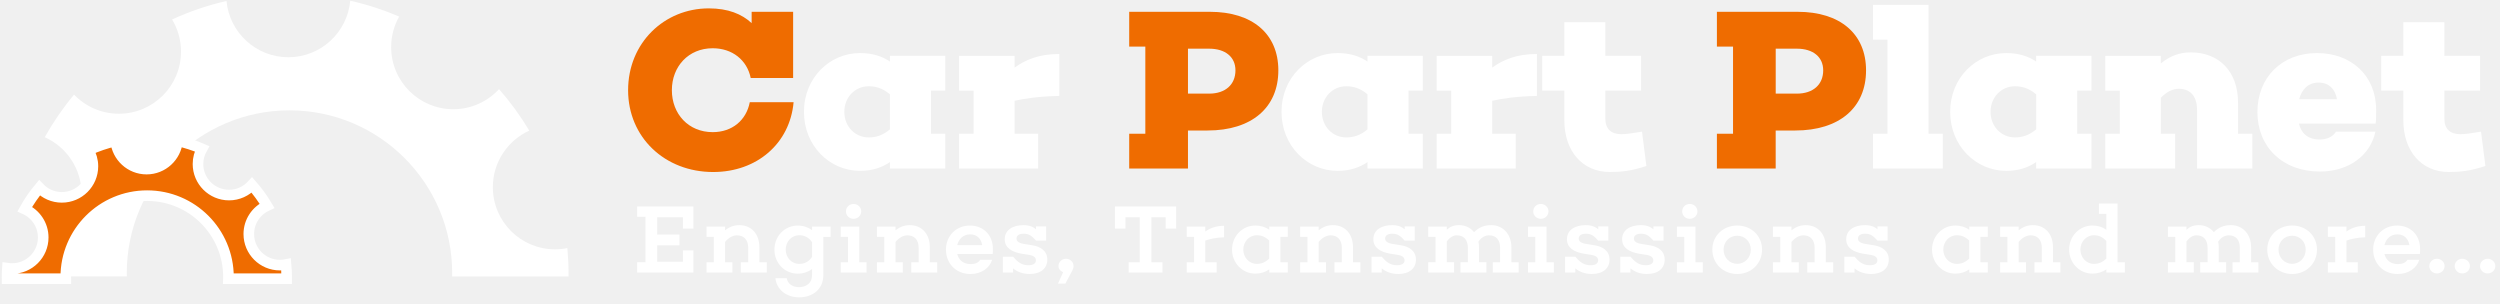
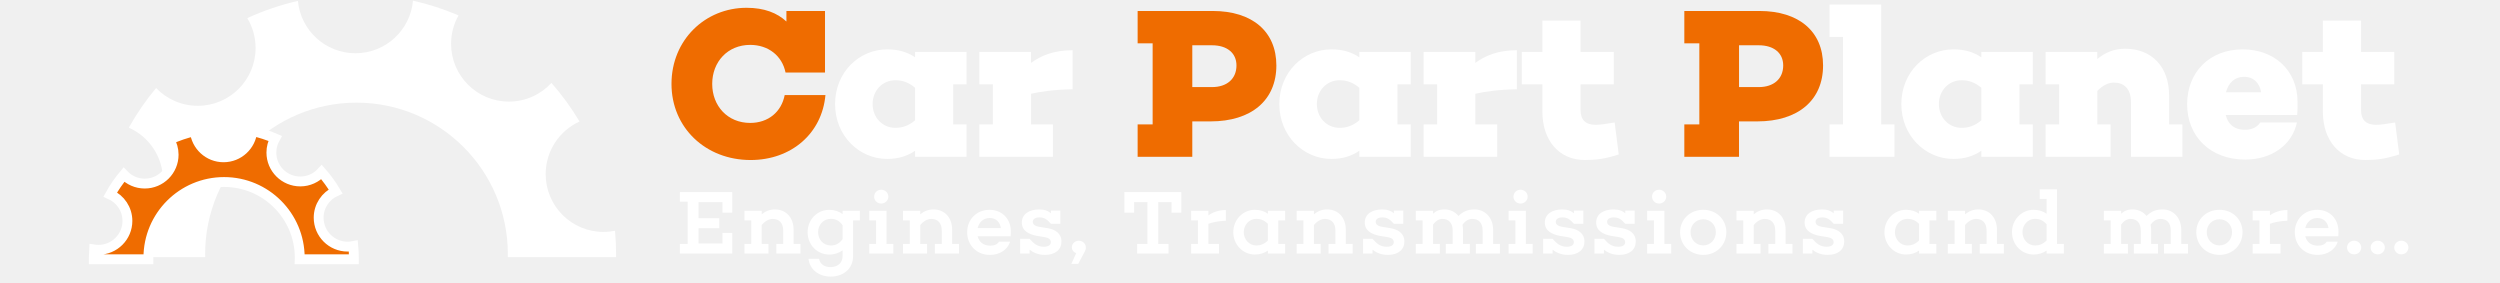
- <svg xmlns="http://www.w3.org/2000/svg" width="354" height="43" viewBox="0 0 354 43" fill="none">
+ <svg xmlns="http://www.w3.org/2000/svg" width="354" height="40" viewBox="0 0 354 43" fill="none">
  <path d="M112.374 14.468C111.853 20.311 107.184 24.358 100.983 24.358C94.129 24.358 88.939 19.431 88.939 12.772C88.939 6.081 94.062 1.186 100.363 1.186C103.073 1.186 105.031 1.969 106.433 3.275V1.675H112.307V11.044H106.301C105.78 8.497 103.69 6.833 100.916 6.833C97.489 6.833 95.137 9.412 95.137 12.772C95.137 16.132 97.486 18.711 100.916 18.711C103.69 18.711 105.681 17.015 106.17 14.468H112.374Z" fill="#EF6C00" />
  <path d="M131.826 18.938H133.848V23.865H126.015V22.95C124.873 23.734 123.503 24.192 121.772 24.192C117.497 24.192 113.84 20.666 113.84 15.837C113.84 11.009 117.494 7.515 121.772 7.515C123.503 7.515 124.873 7.94 126.015 8.721V7.905H133.848V12.833H131.826V18.938ZM126.015 18.317V13.357C124.972 12.477 123.993 12.215 123.014 12.215C121.055 12.215 119.555 13.783 119.555 15.837C119.555 17.892 121.055 19.459 123.014 19.459C123.993 19.459 124.972 19.2 126.015 18.317Z" fill="white" />
  <path d="M150.003 13.584C147.034 13.648 145.172 13.943 143.671 14.269V18.938H146.999V23.865H135.803V18.938H137.86V12.835H135.803V7.908H143.668V9.572C145.168 8.493 147.063 7.646 150 7.646V13.584H150.003Z" fill="white" />
  <path d="M171.318 1.671C177.356 1.671 181.013 4.803 181.013 9.961C181.013 15.248 177.228 18.479 170.991 18.479H168.217V23.864H159.895V18.937H162.179V6.599H159.895V1.671H171.318ZM171.218 13.257C173.503 13.257 174.94 11.984 174.94 9.961C174.94 8.067 173.503 6.893 171.218 6.893H168.217V13.257H171.218Z" fill="#EF6C00" />
  <path d="M199.449 18.938H201.471V23.865H193.638V22.95C192.496 23.734 191.126 24.192 189.395 24.192C185.12 24.192 181.463 20.666 181.463 15.837C181.463 11.009 185.117 7.515 189.395 7.515C191.126 7.515 192.496 7.94 193.638 8.721V7.905H201.471V12.833H199.449V18.938ZM193.638 18.317V13.357C192.595 12.477 191.616 12.215 190.637 12.215C188.678 12.215 187.178 13.783 187.178 15.837C187.178 17.892 188.678 19.459 190.637 19.459C191.616 19.459 192.595 19.2 193.638 18.317Z" fill="white" />
  <path d="M217.63 13.584C214.661 13.648 212.799 13.943 211.298 14.269V18.938H214.626V23.865H203.43V18.938H205.487V12.835H203.43V7.908H211.295V9.572C212.795 8.493 214.69 7.646 217.627 7.646V13.584H217.63Z" fill="white" />
  <path d="M233.129 23.506C230.944 24.223 229.571 24.354 227.939 24.354C224.087 24.354 221.508 21.417 221.508 17.011V12.832H218.375V7.904H221.508V3.14H227.318V7.904H232.377V12.832H227.318V16.78C227.318 18.249 228.102 19.001 229.603 19.001C230.288 19.001 231.136 18.87 232.508 18.642L233.129 23.506Z" fill="white" />
  <path d="M254.54 1.671C260.578 1.671 264.232 4.803 264.232 9.961C264.232 15.248 260.446 18.479 254.21 18.479H251.436V23.864H243.113V18.937H245.398V6.599H243.113V1.671H254.54ZM254.444 13.257C256.728 13.257 258.165 11.984 258.165 9.961C258.165 8.067 256.728 6.893 254.444 6.893H251.442V13.257H254.444Z" fill="#EF6C00" />
  <path d="M275.103 23.865H265.213V18.937H267.27V5.62H265.213V0.692H273.078V18.937H275.1V23.865H275.103Z" fill="white" />
  <path d="M294.13 18.938H296.153V23.865H288.32V22.95C287.177 23.734 285.808 24.192 284.077 24.192C279.802 24.192 276.145 20.666 276.145 15.837C276.145 11.009 279.799 7.515 284.077 7.515C285.808 7.515 287.177 7.94 288.32 8.721V7.905H296.153V12.833H294.13V18.938ZM288.323 18.317V13.357C287.28 12.477 286.301 12.215 285.321 12.215C283.363 12.215 281.863 13.783 281.863 15.837C281.863 17.892 283.363 19.459 285.321 19.459C286.297 19.459 287.276 19.2 288.323 18.317Z" fill="white" />
  <path d="M318.935 23.865H311.102V15.574C311.102 13.453 309.991 12.573 308.523 12.573C307.643 12.573 306.792 12.998 305.976 13.846V18.937H307.998V23.865H298.107V18.937H300.165V12.835H298.107V7.908H305.972V8.986C307.246 7.943 308.583 7.418 310.215 7.418C314.164 7.418 316.906 10.061 316.906 14.534V18.94H318.928V23.865H318.935Z" fill="white" />
  <path d="M336.395 17.501H325.525C325.852 18.807 326.699 19.754 328.495 19.754C329.538 19.754 330.354 19.328 330.779 18.643H336.36C335.643 22.038 332.542 24.291 328.495 24.291C323.173 24.291 319.65 20.765 319.65 15.869C319.65 10.974 323.077 7.515 328.104 7.515C332.904 7.515 336.459 10.679 336.459 15.543C336.462 16.132 336.462 16.916 336.395 17.501ZM325.56 14.042H330.914C330.686 12.673 329.803 11.694 328.335 11.694C326.866 11.694 325.951 12.605 325.56 14.042Z" fill="white" />
  <path d="M351.934 23.506C349.748 24.223 348.376 24.354 346.744 24.354C342.891 24.354 340.312 21.417 340.312 17.011V12.832H337.18V7.904H340.312V3.14H346.123V7.904H351.182V12.832H346.123V16.78C346.123 18.249 346.907 19.001 348.408 19.001C349.092 19.001 349.94 18.87 351.313 18.642L351.934 23.506Z" fill="white" />
  <path d="M98.186 32.373H96.701V30.764H93.057V33.211H96.209V34.738H93.057V37.064H96.701V35.454H98.186V38.59H90.219V37.131H91.403V30.696H90.219V29.237H98.186V32.373Z" fill="white" />
  <path d="M108.575 38.593H104.902V37.134H105.945V35.099C105.945 33.956 105.341 33.323 104.349 33.323C103.785 33.323 103.165 33.653 102.669 34.257V37.134H103.705V38.593H100.045V37.134H101.078V33.544H100.045V32.085H102.672V32.622C103.235 32.155 103.897 31.88 104.681 31.88C106.387 31.88 107.529 33.118 107.529 35.003V37.134H108.575V38.593Z" fill="white" />
  <path d="M116.581 33.544V38.993C116.581 40.89 115.122 42.103 113.17 42.103C111.314 42.103 109.964 40.973 109.798 39.393H111.407C111.516 40.148 112.178 40.66 113.141 40.66C114.201 40.66 114.985 40.042 114.985 38.996V38.103C114.447 38.503 113.746 38.749 112.975 38.749C111.078 38.749 109.66 37.236 109.66 35.351C109.66 33.454 111.078 31.94 112.975 31.94C113.746 31.94 114.447 32.187 114.985 32.587V32.091H117.612V33.55H116.581V33.544ZM114.988 36.379V34.302C114.533 33.601 113.874 33.31 113.212 33.31C112.015 33.31 111.257 34.26 111.257 35.345C111.257 36.417 112.012 37.367 113.212 37.367C113.871 37.367 114.533 37.079 114.988 36.379Z" fill="white" />
  <path d="M122.705 38.593H119.045V37.134H120.078V33.544H119.045V32.085H121.672V37.134H122.705V38.593ZM119.787 29.938C119.787 29.333 120.267 28.879 120.859 28.879C121.451 28.879 121.947 29.333 121.947 29.938C121.947 30.53 121.451 30.984 120.859 30.984C120.27 30.984 119.787 30.53 119.787 29.938Z" fill="white" />
  <path d="M132.708 38.593H129.035V37.134H130.081V35.099C130.081 33.956 129.477 33.323 128.485 33.323C127.921 33.323 127.301 33.653 126.805 34.257V37.134H127.838V38.593H124.178V37.134H125.211V33.544H124.178V32.085H126.805V32.622C127.368 32.155 128.03 31.88 128.814 31.88C130.52 31.88 131.662 33.118 131.662 35.003V37.134H132.708V38.593Z" fill="white" />
  <path d="M140.564 35.966H140.552H135.544C135.749 36.779 136.357 37.396 137.47 37.396C138.088 37.396 138.558 37.188 138.792 36.791H140.484C140.113 37.988 138.916 38.801 137.416 38.801C135.339 38.801 133.947 37.275 133.947 35.348C133.947 33.409 135.378 31.938 137.345 31.938C139.243 31.938 140.593 33.285 140.593 35.24C140.593 35.47 140.593 35.716 140.564 35.966ZM135.544 34.712H139.08C138.942 33.832 138.363 33.185 137.387 33.185C136.369 33.185 135.749 33.873 135.544 34.712Z" fill="white" />
  <path d="M146.235 34.74C147.265 34.92 148.299 35.47 148.299 36.763C148.299 37.988 147.377 38.798 145.793 38.798C144.734 38.798 143.963 38.427 143.454 38.001V38.593H142.008V36.35H143.454C144.046 37.038 144.609 37.559 145.614 37.559C146.452 37.559 146.686 37.201 146.686 36.859C146.686 36.5 146.423 36.225 145.848 36.116L144.664 35.924C143.259 35.678 142.27 35.086 142.27 33.873C142.27 32.568 143.413 31.88 144.926 31.88C145.723 31.88 146.302 32.101 146.702 32.485V32.059H148.132V34.069H146.702C146.164 33.477 145.768 33.093 144.955 33.093C144.225 33.093 143.937 33.409 143.937 33.768C143.937 34.113 144.171 34.389 144.913 34.526L146.235 34.74Z" fill="white" />
  <path d="M150.541 38.539C150.1 38.36 149.882 38.043 149.882 37.659C149.882 37.096 150.362 36.642 150.941 36.642C151.533 36.642 152.013 37.096 152.013 37.659C152.013 37.906 152 38.03 151.668 38.635L150.855 40.161H149.809L150.541 38.539Z" fill="white" />
  <path d="M166.542 32.373H165.057V30.764H163.035V37.134H164.603V38.593H159.816V37.134H161.384V30.764H159.362V32.373H157.877V29.237H166.545V32.373H166.542Z" fill="white" />
  <path d="M173.326 33.598C172.171 33.64 171.291 33.844 170.67 34.065V37.134H172.279V38.593H168.043V37.134H169.076V33.544H168.043V32.085H170.67V32.785C171.316 32.318 172.196 31.973 173.326 31.973V33.598Z" fill="white" />
  <path d="M181.306 37.134H182.352V38.593H179.725V38.139C179.204 38.523 178.516 38.744 177.744 38.744C175.914 38.744 174.455 37.23 174.455 35.346C174.455 33.448 175.914 31.935 177.744 31.935C178.516 31.935 179.204 32.155 179.725 32.539V32.085H182.352V33.544H181.306V37.134ZM179.722 36.613V34.066C179.159 33.515 178.58 33.31 177.975 33.31C176.845 33.31 176.049 34.261 176.049 35.346C176.049 36.417 176.845 37.368 177.975 37.368C178.58 37.368 179.159 37.163 179.722 36.613Z" fill="white" />
  <path d="M192.63 38.593H188.957V37.134H190.003V35.099C190.003 33.956 189.398 33.323 188.406 33.323C187.843 33.323 187.223 33.653 186.727 34.257V37.134H187.76V38.593H184.1V37.134H185.133V33.544H184.1V32.085H186.727V32.622C187.29 32.155 187.952 31.88 188.736 31.88C190.442 31.88 191.584 33.118 191.584 35.003V37.134H192.63V38.593Z" fill="white" />
  <path d="M198.434 34.74C199.464 34.92 200.498 35.47 200.498 36.763C200.498 37.988 199.576 38.798 197.992 38.798C196.933 38.798 196.162 38.427 195.653 38.001V38.593H194.207V36.35H195.653C196.245 37.038 196.808 37.559 197.813 37.559C198.651 37.559 198.885 37.201 198.885 36.859C198.885 36.5 198.623 36.225 198.047 36.116L196.863 35.924C195.458 35.678 194.469 35.086 194.469 33.873C194.469 32.568 195.612 31.88 197.125 31.88C197.922 31.88 198.501 32.101 198.901 32.485V32.059H200.331V34.069H198.901C198.364 33.477 197.967 33.093 197.154 33.093C196.424 33.093 196.136 33.409 196.136 33.768C196.136 34.113 196.37 34.389 197.112 34.526L198.434 34.74Z" fill="white" />
  <path d="M215.042 38.593H211.381V37.134H212.412V35.099C212.412 33.956 211.848 33.323 210.844 33.323C210.348 33.323 209.797 33.557 209.343 34.216C209.397 34.462 209.426 34.724 209.426 35V37.131H210.472V38.59H206.802V37.131H207.849V35.096C207.849 33.953 207.27 33.32 206.281 33.32C205.814 33.32 205.305 33.582 204.863 34.187V37.131H205.897V38.59H202.236V37.131H203.27V33.544H202.236V32.085H204.863V32.539C205.305 32.126 205.785 31.88 206.61 31.88C207.465 31.88 208.22 32.238 208.729 32.872C209.417 32.213 210.105 31.88 211.176 31.88C212.773 31.88 214.011 33.118 214.011 35.003V37.134H215.042V38.593Z" fill="white" />
  <path d="M220.024 38.593H216.363V37.134H217.397V33.544H216.363V32.085H218.99V37.134H220.024V38.593ZM217.106 29.938C217.106 29.333 217.586 28.879 218.178 28.879C218.769 28.879 219.265 29.333 219.265 29.938C219.265 30.53 218.769 30.984 218.178 30.984C217.589 30.984 217.106 30.53 217.106 29.938Z" fill="white" />
  <path d="M225.844 34.74C226.874 34.92 227.908 35.47 227.908 36.763C227.908 37.988 226.986 38.798 225.403 38.798C224.343 38.798 223.572 38.427 223.063 38.001V38.593H221.617V36.35H223.063C223.655 37.038 224.219 37.559 225.223 37.559C226.062 37.559 226.295 37.201 226.295 36.859C226.295 36.5 226.033 36.225 225.457 36.116L224.273 35.924C222.868 35.678 221.88 35.086 221.88 33.873C221.88 32.568 223.022 31.88 224.535 31.88C225.332 31.88 225.911 32.101 226.311 32.485V32.059H227.742V34.069H226.311C225.774 33.477 225.377 33.093 224.564 33.093C223.835 33.093 223.547 33.409 223.547 33.768C223.547 34.113 223.78 34.389 224.523 34.526L225.844 34.74Z" fill="white" />
  <path d="M233.657 34.74C234.687 34.92 235.72 35.47 235.72 36.763C235.72 37.988 234.799 38.798 233.215 38.798C232.156 38.798 231.385 38.427 230.876 38.001V38.593H229.43V36.35H230.876C231.468 37.038 232.031 37.559 233.036 37.559C233.874 37.559 234.108 37.201 234.108 36.859C234.108 36.5 233.845 36.225 233.269 36.116L232.085 35.924C230.681 35.678 229.692 35.086 229.692 33.873C229.692 32.568 230.834 31.88 232.348 31.88C233.145 31.88 233.724 32.101 234.124 32.485V32.059H235.554V34.069H234.124C233.586 33.477 233.189 33.093 232.377 33.093C231.647 33.093 231.359 33.409 231.359 33.768C231.359 34.113 231.593 34.389 232.335 34.526L233.657 34.74Z" fill="white" />
  <path d="M241.116 38.593H237.455V37.134H238.489V33.544H237.455V32.085H240.082V37.134H241.116V38.593ZM238.197 29.938C238.197 29.333 238.677 28.879 239.269 28.879C239.861 28.879 240.357 29.333 240.357 29.938C240.357 30.53 239.861 30.984 239.269 30.984C238.681 30.984 238.197 30.53 238.197 29.938Z" fill="white" />
  <path d="M249.509 35.346C249.509 37.326 247.967 38.798 246.003 38.798C244.009 38.798 242.467 37.326 242.467 35.346C242.467 33.378 244.009 31.935 246.003 31.935C247.967 31.935 249.509 33.378 249.509 35.346ZM247.913 35.346C247.913 34.245 247.1 33.378 245.999 33.378C244.87 33.378 244.06 34.245 244.06 35.346C244.06 36.459 244.873 37.355 245.999 37.355C247.1 37.355 247.913 36.459 247.913 35.346Z" fill="white" />
  <path d="M259.579 38.593H255.906V37.134H256.952V35.099C256.952 33.956 256.348 33.323 255.356 33.323C254.793 33.323 254.172 33.653 253.676 34.257V37.134H254.709V38.593H251.049V37.134H252.082V33.544H251.049V32.085H253.676V32.622C254.239 32.155 254.901 31.88 255.685 31.88C257.391 31.88 258.533 33.118 258.533 35.003V37.134H259.579V38.593Z" fill="white" />
  <path d="M265.387 34.74C266.417 34.92 267.451 35.47 267.451 36.763C267.451 37.988 266.529 38.798 264.945 38.798C263.886 38.798 263.115 38.427 262.606 38.001V38.593H261.16V36.35H262.606C263.198 37.038 263.762 37.559 264.766 37.559C265.605 37.559 265.838 37.201 265.838 36.859C265.838 36.5 265.576 36.225 265 36.116L263.816 35.924C262.411 35.678 261.423 35.086 261.423 33.873C261.423 32.568 262.565 31.88 264.078 31.88C264.875 31.88 265.454 32.101 265.854 32.485V32.059H267.284V34.069H265.854C265.317 33.477 264.92 33.093 264.107 33.093C263.378 33.093 263.09 33.409 263.09 33.768C263.09 34.113 263.323 34.389 264.066 34.526L265.387 34.74Z" fill="white" />
  <path d="M280.425 37.134H281.471V38.593H278.844V38.139C278.323 38.523 277.635 38.744 276.864 38.744C275.033 38.744 273.574 37.23 273.574 35.346C273.574 33.448 275.033 31.935 276.864 31.935C277.635 31.935 278.323 32.155 278.844 32.539V32.085H281.471V33.544H280.425V37.134ZM278.841 36.613V34.066C278.278 33.515 277.699 33.31 277.094 33.31C275.964 33.31 275.168 34.261 275.168 35.346C275.168 36.417 275.964 37.368 277.094 37.368C277.699 37.368 278.278 37.163 278.841 36.613Z" fill="white" />
  <path d="M291.749 38.593H288.076V37.134H289.122V35.099C289.122 33.956 288.518 33.323 287.526 33.323C286.962 33.323 286.342 33.653 285.846 34.257V37.134H286.879V38.593H283.219V37.134H284.252V33.544H283.219V32.085H285.846V32.622C286.409 32.155 287.071 31.88 287.855 31.88C289.561 31.88 290.703 33.118 290.703 35.003V37.134H291.749V38.593Z" fill="white" />
  <path d="M300.885 38.593H298.258V38.139C297.737 38.523 297.049 38.743 296.278 38.743C294.447 38.743 292.988 37.23 292.988 35.333C292.988 33.448 294.447 31.934 296.278 31.934C297.049 31.934 297.737 32.155 298.258 32.539V30.283H297.212V28.824H299.839V37.134H300.885V38.593ZM298.258 36.612V34.123C297.695 33.518 297.116 33.31 296.511 33.31C295.382 33.31 294.585 34.261 294.585 35.333C294.585 36.42 295.382 37.368 296.511 37.368C297.116 37.368 297.692 37.163 298.258 36.612Z" fill="white" />
  <path d="M319.789 38.593H316.129V37.134H317.159V35.099C317.159 33.956 316.596 33.323 315.591 33.323C315.095 33.323 314.545 33.557 314.09 34.216C314.145 34.462 314.174 34.724 314.174 35V37.131H315.22V38.59H311.547V37.131H312.593V35.096C312.593 33.953 312.014 33.32 311.025 33.32C310.558 33.32 310.049 33.582 309.607 34.187V37.131H310.641V38.59H306.98V37.131H308.014V33.544H306.98V32.085H309.607V32.539C310.049 32.126 310.529 31.88 311.355 31.88C312.209 31.88 312.964 32.238 313.473 32.872C314.161 32.213 314.849 31.88 315.921 31.88C317.517 31.88 318.756 33.118 318.756 35.003V37.134H319.786V38.593H319.789Z" fill="white" />
  <path d="M328.086 35.346C328.086 37.326 326.543 38.798 324.579 38.798C322.585 38.798 321.043 37.326 321.043 35.346C321.043 33.378 322.585 31.935 324.579 31.935C326.543 31.935 328.086 33.378 328.086 35.346ZM326.489 35.346C326.489 34.245 325.676 33.378 324.576 33.378C323.446 33.378 322.636 34.245 322.636 35.346C322.636 36.459 323.449 37.355 324.576 37.355C325.679 37.355 326.489 36.459 326.489 35.346Z" fill="white" />
  <path d="M334.912 33.598C333.757 33.64 332.877 33.844 332.256 34.065V37.134H333.865V38.593H329.629V37.134H330.662V33.544H329.629V32.085H332.256V32.785C332.902 32.318 333.782 31.973 334.912 31.973V33.598Z" fill="white" />
  <path d="M342.656 35.966H342.643H337.636C337.841 36.779 338.448 37.396 339.562 37.396C340.18 37.396 340.65 37.188 340.883 36.791H342.576C342.205 37.988 341.008 38.801 339.508 38.801C337.431 38.801 336.039 37.275 336.039 35.348C336.039 33.409 337.469 31.938 339.437 31.938C341.335 31.938 342.685 33.285 342.685 35.24C342.682 35.47 342.682 35.716 342.656 35.966ZM337.633 34.712H341.168C341.031 33.832 340.452 33.185 339.476 33.185C338.458 33.185 337.841 33.873 337.633 34.712Z" fill="white" />
  <path d="M343.992 37.672C343.992 37.093 344.488 36.639 345.064 36.639C345.656 36.639 346.152 37.093 346.152 37.672C346.152 38.277 345.656 38.718 345.064 38.718C344.488 38.718 343.992 38.277 343.992 37.672Z" fill="white" />
  <path d="M347.582 37.672C347.582 37.093 348.078 36.639 348.654 36.639C349.246 36.639 349.742 37.093 349.742 37.672C349.742 38.277 349.246 38.718 348.654 38.718C348.078 38.718 347.582 38.277 347.582 37.672Z" fill="white" />
  <path d="M351.176 37.672C351.176 37.093 351.672 36.639 352.248 36.639C352.84 36.639 353.336 37.093 353.336 37.672C353.336 38.277 352.84 38.718 352.248 38.718C351.669 38.718 351.176 38.277 351.176 37.672Z" fill="white" />
  <path d="M17.964 39.144C17.961 38.984 17.951 38.824 17.951 38.664C17.951 25.942 28.267 15.626 40.989 15.626C53.712 15.626 64.028 25.942 64.028 38.664C64.028 38.824 64.018 38.984 64.015 39.144H80.5C80.5 39.009 80.507 38.878 80.507 38.744C80.507 37.525 80.449 36.318 80.34 35.128C79.774 35.243 79.188 35.304 78.587 35.304C73.726 35.304 69.787 31.365 69.787 26.505C69.787 22.947 71.902 19.881 74.942 18.496C73.694 16.406 72.261 14.438 70.664 12.621C69.055 14.368 66.751 15.466 64.188 15.466C59.327 15.466 55.388 11.527 55.388 6.666C55.388 5.095 55.801 3.623 56.524 2.347C54.31 1.396 51.993 0.641 49.594 0.104C49.187 4.59 45.421 8.106 40.83 8.106C36.251 8.106 32.491 4.609 32.072 0.139C29.39 0.75 26.811 1.636 24.367 2.759C25.17 4.087 25.631 5.642 25.631 7.306C25.631 12.167 21.692 16.105 16.831 16.105C14.339 16.105 12.089 15.066 10.486 13.399C8.925 15.27 7.536 17.286 6.336 19.427C9.408 20.799 11.549 23.881 11.549 27.461C11.549 32.322 8.41 37.861 3.549 37.861C3.088 37.861 1.751 38.248 1.309 38.181C1.255 39.035 1.309 37.873 1.309 38.741C1.309 38.875 1.313 39.006 1.316 39.141H17.964V39.144Z" fill="white" />
  <path d="M9.319 39.464C9.316 39.384 9.313 39.304 9.313 39.224C9.313 32.863 14.471 27.705 20.832 27.705C27.193 27.705 32.351 32.863 32.351 39.224C32.351 39.304 32.348 39.384 32.345 39.464H40.587C40.587 39.397 40.591 39.33 40.591 39.263C40.591 38.655 40.562 38.05 40.507 37.455C40.223 37.512 39.931 37.541 39.631 37.541C37.202 37.541 35.231 35.57 35.231 33.141C35.231 31.362 36.287 29.83 37.81 29.135C37.186 28.089 36.469 27.107 35.673 26.198C34.869 27.071 33.714 27.622 32.434 27.622C30.006 27.622 28.035 25.651 28.035 23.222C28.035 22.438 28.243 21.699 28.601 21.062C27.494 20.585 26.336 20.211 25.136 19.942C24.934 22.185 23.049 23.945 20.755 23.945C18.464 23.945 16.586 22.195 16.375 19.962C15.034 20.269 13.745 20.71 12.522 21.273C12.922 21.936 13.156 22.713 13.156 23.545C13.156 25.974 11.185 27.945 8.756 27.945C7.508 27.945 6.385 27.427 5.585 26.591C4.805 27.526 4.11 28.537 3.512 29.606C5.048 30.294 6.12 31.833 6.12 33.624C6.12 36.053 4.149 38.024 1.72 38.024C1.49 38.024 1.262 38.005 1.042 37.973C1.013 38.402 1 38.831 1 39.266C1 39.333 1.003 39.4 1.003 39.467H9.319V39.464Z" fill="#EF6C00" stroke="white" stroke-width="1.5" stroke-miterlimit="10" />
</svg>
